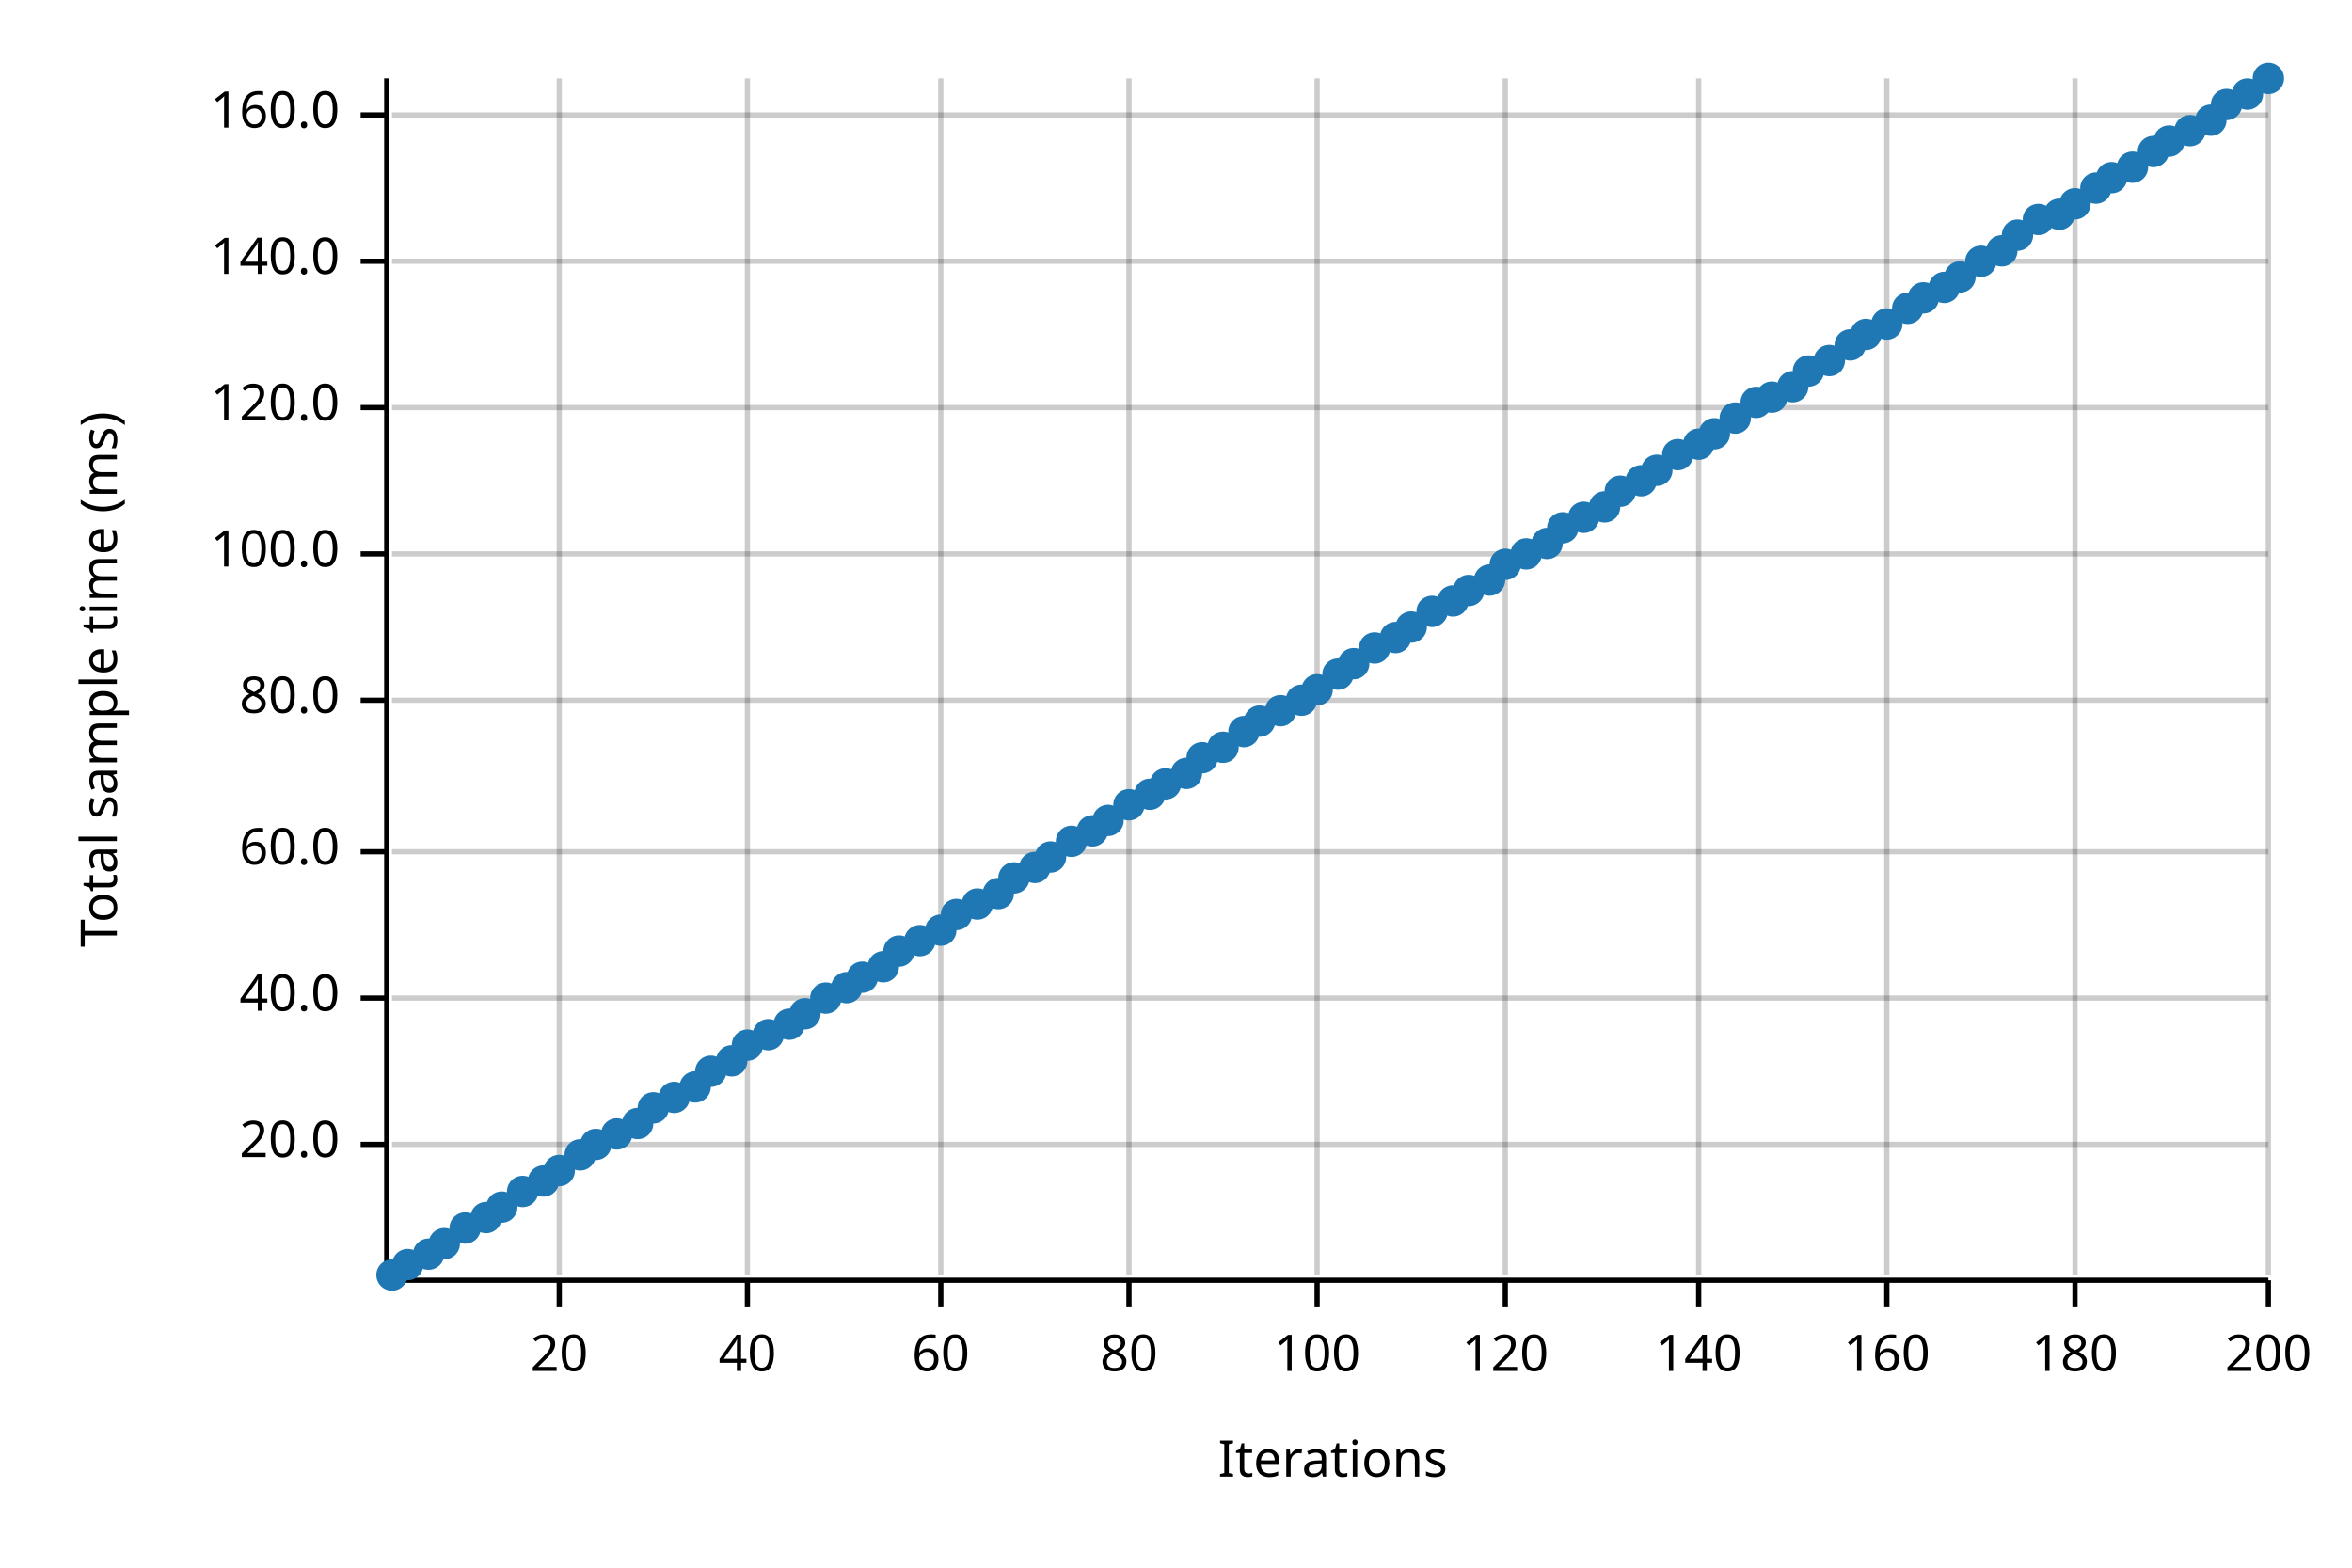
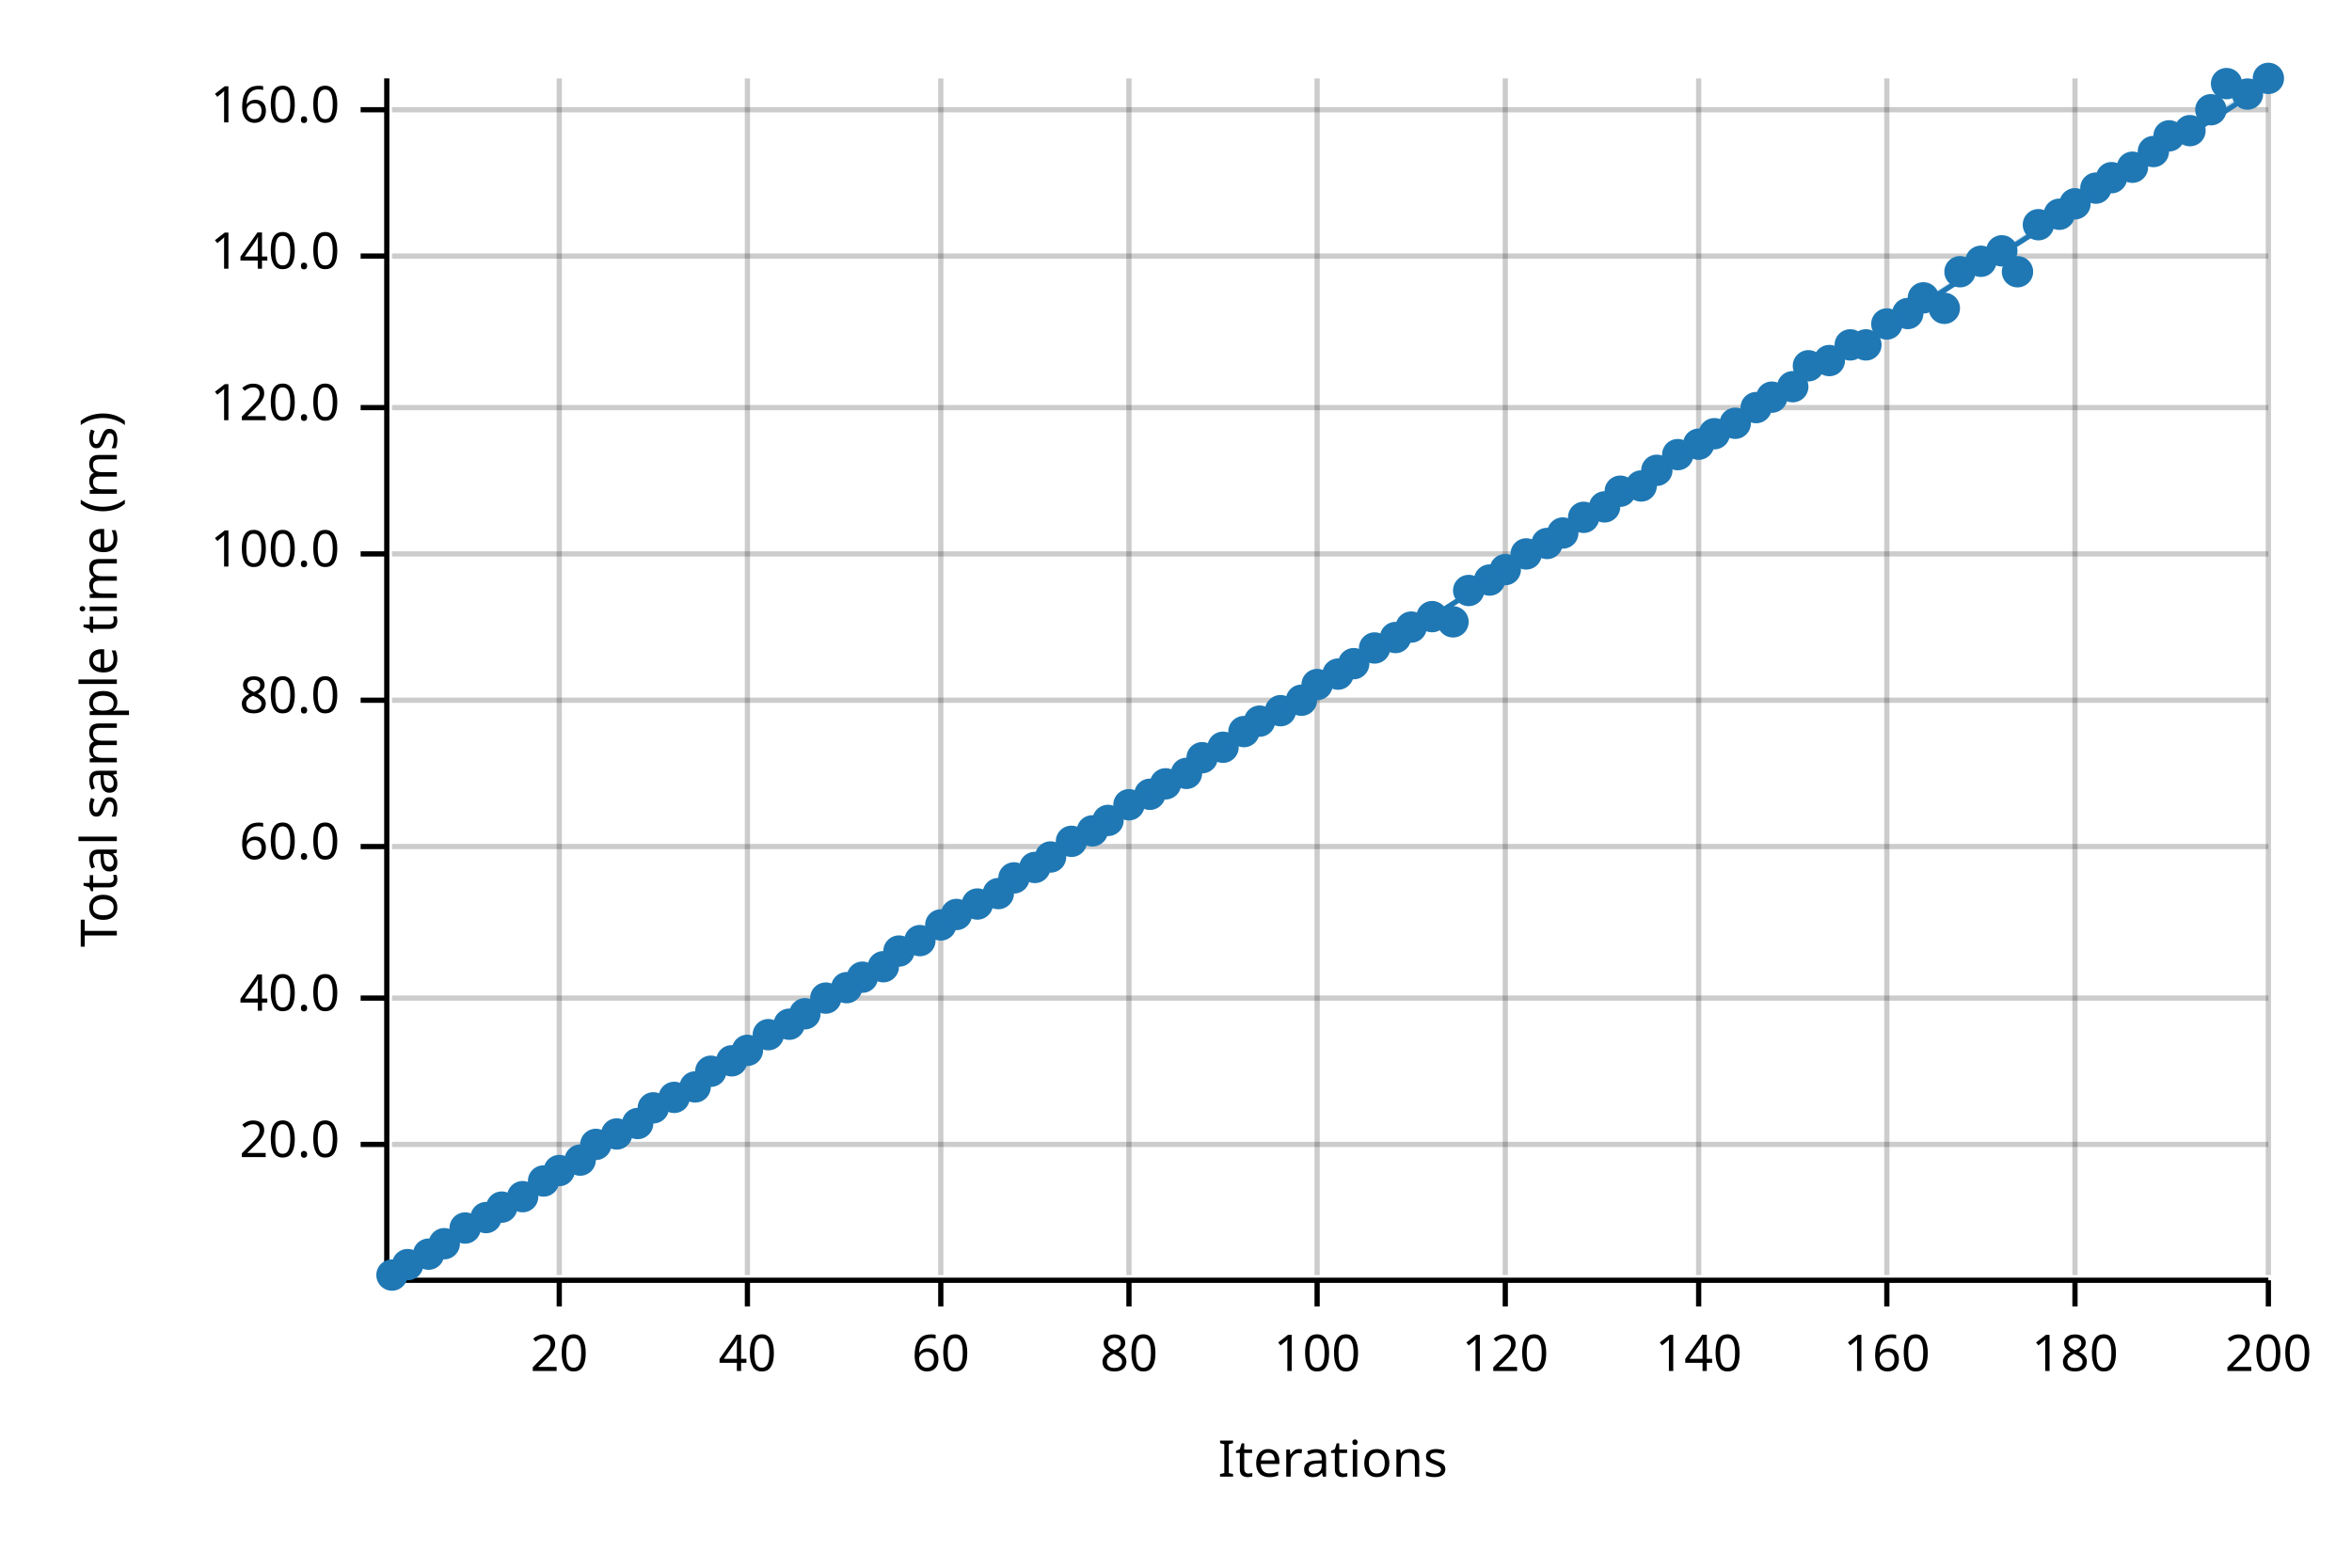
<svg xmlns="http://www.w3.org/2000/svg" width="450" height="300" viewBox="0 0 450 300">
  <text x="15" y="130" dy="0.76em" text-anchor="middle" font-family="sans-serif" font-size="9.677" opacity="1" fill="#000000" transform="rotate(270, 15, 130)">
Total sample time (ms)
</text>
  <text x="255" y="285" dy="-0.5ex" text-anchor="middle" font-family="sans-serif" font-size="9.677" opacity="1" fill="#000000">
Iterations
</text>
  <line opacity="0.2" stroke="#000000" stroke-width="1" x1="107" y1="244" x2="107" y2="15" />
  <line opacity="0.2" stroke="#000000" stroke-width="1" x1="143" y1="244" x2="143" y2="15" />
  <line opacity="0.2" stroke="#000000" stroke-width="1" x1="180" y1="244" x2="180" y2="15" />
  <line opacity="0.2" stroke="#000000" stroke-width="1" x1="216" y1="244" x2="216" y2="15" />
  <line opacity="0.2" stroke="#000000" stroke-width="1" x1="252" y1="244" x2="252" y2="15" />
  <line opacity="0.2" stroke="#000000" stroke-width="1" x1="288" y1="244" x2="288" y2="15" />
  <line opacity="0.2" stroke="#000000" stroke-width="1" x1="325" y1="244" x2="325" y2="15" />
  <line opacity="0.2" stroke="#000000" stroke-width="1" x1="361" y1="244" x2="361" y2="15" />
  <line opacity="0.2" stroke="#000000" stroke-width="1" x1="397" y1="244" x2="397" y2="15" />
  <line opacity="0.2" stroke="#000000" stroke-width="1" x1="434" y1="244" x2="434" y2="15" />
  <line opacity="0.2" stroke="#000000" stroke-width="1" x1="75" y1="219" x2="434" y2="219" />
  <line opacity="0.2" stroke="#000000" stroke-width="1" x1="75" y1="191" x2="434" y2="191" />
-   <line opacity="0.2" stroke="#000000" stroke-width="1" x1="75" y1="163" x2="434" y2="163" />
+   <line opacity="0.2" stroke="#000000" stroke-width="1" x1="75" y1="162" x2="434" y2="162" />
  <line opacity="0.2" stroke="#000000" stroke-width="1" x1="75" y1="134" x2="434" y2="134" />
  <line opacity="0.2" stroke="#000000" stroke-width="1" x1="75" y1="106" x2="434" y2="106" />
  <line opacity="0.2" stroke="#000000" stroke-width="1" x1="75" y1="78" x2="434" y2="78" />
-   <line opacity="0.2" stroke="#000000" stroke-width="1" x1="75" y1="50" x2="434" y2="50" />
-   <line opacity="0.2" stroke="#000000" stroke-width="1" x1="75" y1="22" x2="434" y2="22" />
+   <line opacity="0.2" stroke="#000000" stroke-width="1" x1="75" y1="49" x2="434" y2="49" />
+   <line opacity="0.2" stroke="#000000" stroke-width="1" x1="75" y1="21" x2="434" y2="21" />
  <polyline fill="none" opacity="1" stroke="#000000" stroke-width="1" points="74,15 74,244 " />
  <text x="65" y="219" dy="0.5ex" text-anchor="end" font-family="sans-serif" font-size="9.677" opacity="1" fill="#000000">
20.0
</text>
  <polyline fill="none" opacity="1" stroke="#000000" stroke-width="1" points="69,219 74,219 " />
  <text x="65" y="191" dy="0.5ex" text-anchor="end" font-family="sans-serif" font-size="9.677" opacity="1" fill="#000000">
40.0
</text>
  <polyline fill="none" opacity="1" stroke="#000000" stroke-width="1" points="69,191 74,191 " />
-   <text x="65" y="163" dy="0.5ex" text-anchor="end" font-family="sans-serif" font-size="9.677" opacity="1" fill="#000000">
+   <text x="65" y="162" dy="0.5ex" text-anchor="end" font-family="sans-serif" font-size="9.677" opacity="1" fill="#000000">
60.0
</text>
-   <polyline fill="none" opacity="1" stroke="#000000" stroke-width="1" points="69,163 74,163 " />
+   <polyline fill="none" opacity="1" stroke="#000000" stroke-width="1" points="69,162 74,162 " />
  <text x="65" y="134" dy="0.5ex" text-anchor="end" font-family="sans-serif" font-size="9.677" opacity="1" fill="#000000">
80.0
</text>
  <polyline fill="none" opacity="1" stroke="#000000" stroke-width="1" points="69,134 74,134 " />
  <text x="65" y="106" dy="0.5ex" text-anchor="end" font-family="sans-serif" font-size="9.677" opacity="1" fill="#000000">
100.0
</text>
  <polyline fill="none" opacity="1" stroke="#000000" stroke-width="1" points="69,106 74,106 " />
  <text x="65" y="78" dy="0.5ex" text-anchor="end" font-family="sans-serif" font-size="9.677" opacity="1" fill="#000000">
120.0
</text>
  <polyline fill="none" opacity="1" stroke="#000000" stroke-width="1" points="69,78 74,78 " />
-   <text x="65" y="50" dy="0.5ex" text-anchor="end" font-family="sans-serif" font-size="9.677" opacity="1" fill="#000000">
+   <text x="65" y="49" dy="0.5ex" text-anchor="end" font-family="sans-serif" font-size="9.677" opacity="1" fill="#000000">
140.0
</text>
-   <polyline fill="none" opacity="1" stroke="#000000" stroke-width="1" points="69,50 74,50 " />
-   <text x="65" y="22" dy="0.5ex" text-anchor="end" font-family="sans-serif" font-size="9.677" opacity="1" fill="#000000">
+   <polyline fill="none" opacity="1" stroke="#000000" stroke-width="1" points="69,49 74,49 " />
+   <text x="65" y="21" dy="0.5ex" text-anchor="end" font-family="sans-serif" font-size="9.677" opacity="1" fill="#000000">
160.0
</text>
-   <polyline fill="none" opacity="1" stroke="#000000" stroke-width="1" points="69,22 74,22 " />
+   <polyline fill="none" opacity="1" stroke="#000000" stroke-width="1" points="69,21 74,21 " />
  <polyline fill="none" opacity="1" stroke="#000000" stroke-width="1" points="75,245 434,245 " />
  <text x="107" y="255" dy="0.76em" text-anchor="middle" font-family="sans-serif" font-size="9.677" opacity="1" fill="#000000">
20
</text>
  <polyline fill="none" opacity="1" stroke="#000000" stroke-width="1" points="107,245 107,250 " />
  <text x="143" y="255" dy="0.76em" text-anchor="middle" font-family="sans-serif" font-size="9.677" opacity="1" fill="#000000">
40
</text>
  <polyline fill="none" opacity="1" stroke="#000000" stroke-width="1" points="143,245 143,250 " />
  <text x="180" y="255" dy="0.76em" text-anchor="middle" font-family="sans-serif" font-size="9.677" opacity="1" fill="#000000">
60
</text>
  <polyline fill="none" opacity="1" stroke="#000000" stroke-width="1" points="180,245 180,250 " />
  <text x="216" y="255" dy="0.76em" text-anchor="middle" font-family="sans-serif" font-size="9.677" opacity="1" fill="#000000">
80
</text>
  <polyline fill="none" opacity="1" stroke="#000000" stroke-width="1" points="216,245 216,250 " />
  <text x="252" y="255" dy="0.76em" text-anchor="middle" font-family="sans-serif" font-size="9.677" opacity="1" fill="#000000">
100
</text>
  <polyline fill="none" opacity="1" stroke="#000000" stroke-width="1" points="252,245 252,250 " />
  <text x="288" y="255" dy="0.76em" text-anchor="middle" font-family="sans-serif" font-size="9.677" opacity="1" fill="#000000">
120
</text>
  <polyline fill="none" opacity="1" stroke="#000000" stroke-width="1" points="288,245 288,250 " />
  <text x="325" y="255" dy="0.76em" text-anchor="middle" font-family="sans-serif" font-size="9.677" opacity="1" fill="#000000">
140
</text>
  <polyline fill="none" opacity="1" stroke="#000000" stroke-width="1" points="325,245 325,250 " />
  <text x="361" y="255" dy="0.76em" text-anchor="middle" font-family="sans-serif" font-size="9.677" opacity="1" fill="#000000">
160
</text>
  <polyline fill="none" opacity="1" stroke="#000000" stroke-width="1" points="361,245 361,250 " />
  <text x="397" y="255" dy="0.76em" text-anchor="middle" font-family="sans-serif" font-size="9.677" opacity="1" fill="#000000">
180
</text>
  <polyline fill="none" opacity="1" stroke="#000000" stroke-width="1" points="397,245 397,250 " />
  <text x="434" y="255" dy="0.76em" text-anchor="middle" font-family="sans-serif" font-size="9.677" opacity="1" fill="#000000">
200
</text>
  <polyline fill="none" opacity="1" stroke="#000000" stroke-width="1" points="434,245 434,250 " />
  <circle cx="75" cy="244" r="3" opacity="1" fill="#1F78B4" stroke="none" stroke-width="1" />
  <circle cx="78" cy="242" r="3" opacity="1" fill="#1F78B4" stroke="none" stroke-width="1" />
  <circle cx="82" cy="240" r="3" opacity="1" fill="#1F78B4" stroke="none" stroke-width="1" />
  <circle cx="85" cy="238" r="3" opacity="1" fill="#1F78B4" stroke="none" stroke-width="1" />
  <circle cx="89" cy="235" r="3" opacity="1" fill="#1F78B4" stroke="none" stroke-width="1" />
  <circle cx="93" cy="233" r="3" opacity="1" fill="#1F78B4" stroke="none" stroke-width="1" />
  <circle cx="96" cy="231" r="3" opacity="1" fill="#1F78B4" stroke="none" stroke-width="1" />
-   <circle cx="100" cy="228" r="3" opacity="1" fill="#1F78B4" stroke="none" stroke-width="1" />
+   <circle cx="100" cy="229" r="3" opacity="1" fill="#1F78B4" stroke="none" stroke-width="1" />
  <circle cx="104" cy="226" r="3" opacity="1" fill="#1F78B4" stroke="none" stroke-width="1" />
  <circle cx="107" cy="224" r="3" opacity="1" fill="#1F78B4" stroke="none" stroke-width="1" />
-   <circle cx="111" cy="221" r="3" opacity="1" fill="#1F78B4" stroke="none" stroke-width="1" />
+   <circle cx="111" cy="222" r="3" opacity="1" fill="#1F78B4" stroke="none" stroke-width="1" />
  <circle cx="114" cy="219" r="3" opacity="1" fill="#1F78B4" stroke="none" stroke-width="1" />
  <circle cx="118" cy="217" r="3" opacity="1" fill="#1F78B4" stroke="none" stroke-width="1" />
  <circle cx="122" cy="215" r="3" opacity="1" fill="#1F78B4" stroke="none" stroke-width="1" />
  <circle cx="125" cy="212" r="3" opacity="1" fill="#1F78B4" stroke="none" stroke-width="1" />
  <circle cx="129" cy="210" r="3" opacity="1" fill="#1F78B4" stroke="none" stroke-width="1" />
  <circle cx="133" cy="208" r="3" opacity="1" fill="#1F78B4" stroke="none" stroke-width="1" />
  <circle cx="136" cy="205" r="3" opacity="1" fill="#1F78B4" stroke="none" stroke-width="1" />
  <circle cx="140" cy="203" r="3" opacity="1" fill="#1F78B4" stroke="none" stroke-width="1" />
-   <circle cx="143" cy="200" r="3" opacity="1" fill="#1F78B4" stroke="none" stroke-width="1" />
+   <circle cx="143" cy="201" r="3" opacity="1" fill="#1F78B4" stroke="none" stroke-width="1" />
  <circle cx="147" cy="198" r="3" opacity="1" fill="#1F78B4" stroke="none" stroke-width="1" />
  <circle cx="151" cy="196" r="3" opacity="1" fill="#1F78B4" stroke="none" stroke-width="1" />
  <circle cx="154" cy="194" r="3" opacity="1" fill="#1F78B4" stroke="none" stroke-width="1" />
  <circle cx="158" cy="191" r="3" opacity="1" fill="#1F78B4" stroke="none" stroke-width="1" />
  <circle cx="162" cy="189" r="3" opacity="1" fill="#1F78B4" stroke="none" stroke-width="1" />
  <circle cx="165" cy="187" r="3" opacity="1" fill="#1F78B4" stroke="none" stroke-width="1" />
  <circle cx="169" cy="185" r="3" opacity="1" fill="#1F78B4" stroke="none" stroke-width="1" />
  <circle cx="172" cy="182" r="3" opacity="1" fill="#1F78B4" stroke="none" stroke-width="1" />
  <circle cx="176" cy="180" r="3" opacity="1" fill="#1F78B4" stroke="none" stroke-width="1" />
-   <circle cx="180" cy="178" r="3" opacity="1" fill="#1F78B4" stroke="none" stroke-width="1" />
+   <circle cx="180" cy="177" r="3" opacity="1" fill="#1F78B4" stroke="none" stroke-width="1" />
  <circle cx="183" cy="175" r="3" opacity="1" fill="#1F78B4" stroke="none" stroke-width="1" />
  <circle cx="187" cy="173" r="3" opacity="1" fill="#1F78B4" stroke="none" stroke-width="1" />
  <circle cx="191" cy="171" r="3" opacity="1" fill="#1F78B4" stroke="none" stroke-width="1" />
  <circle cx="194" cy="168" r="3" opacity="1" fill="#1F78B4" stroke="none" stroke-width="1" />
  <circle cx="198" cy="166" r="3" opacity="1" fill="#1F78B4" stroke="none" stroke-width="1" />
  <circle cx="201" cy="164" r="3" opacity="1" fill="#1F78B4" stroke="none" stroke-width="1" />
  <circle cx="205" cy="161" r="3" opacity="1" fill="#1F78B4" stroke="none" stroke-width="1" />
  <circle cx="209" cy="159" r="3" opacity="1" fill="#1F78B4" stroke="none" stroke-width="1" />
  <circle cx="212" cy="157" r="3" opacity="1" fill="#1F78B4" stroke="none" stroke-width="1" />
  <circle cx="216" cy="154" r="3" opacity="1" fill="#1F78B4" stroke="none" stroke-width="1" />
  <circle cx="220" cy="152" r="3" opacity="1" fill="#1F78B4" stroke="none" stroke-width="1" />
  <circle cx="223" cy="150" r="3" opacity="1" fill="#1F78B4" stroke="none" stroke-width="1" />
  <circle cx="227" cy="148" r="3" opacity="1" fill="#1F78B4" stroke="none" stroke-width="1" />
  <circle cx="230" cy="145" r="3" opacity="1" fill="#1F78B4" stroke="none" stroke-width="1" />
  <circle cx="234" cy="143" r="3" opacity="1" fill="#1F78B4" stroke="none" stroke-width="1" />
  <circle cx="238" cy="140" r="3" opacity="1" fill="#1F78B4" stroke="none" stroke-width="1" />
  <circle cx="241" cy="138" r="3" opacity="1" fill="#1F78B4" stroke="none" stroke-width="1" />
  <circle cx="245" cy="136" r="3" opacity="1" fill="#1F78B4" stroke="none" stroke-width="1" />
  <circle cx="249" cy="134" r="3" opacity="1" fill="#1F78B4" stroke="none" stroke-width="1" />
-   <circle cx="252" cy="132" r="3" opacity="1" fill="#1F78B4" stroke="none" stroke-width="1" />
+   <circle cx="252" cy="131" r="3" opacity="1" fill="#1F78B4" stroke="none" stroke-width="1" />
  <circle cx="256" cy="129" r="3" opacity="1" fill="#1F78B4" stroke="none" stroke-width="1" />
  <circle cx="259" cy="127" r="3" opacity="1" fill="#1F78B4" stroke="none" stroke-width="1" />
  <circle cx="263" cy="124" r="3" opacity="1" fill="#1F78B4" stroke="none" stroke-width="1" />
  <circle cx="267" cy="122" r="3" opacity="1" fill="#1F78B4" stroke="none" stroke-width="1" />
  <circle cx="270" cy="120" r="3" opacity="1" fill="#1F78B4" stroke="none" stroke-width="1" />
-   <circle cx="274" cy="117" r="3" opacity="1" fill="#1F78B4" stroke="none" stroke-width="1" />
-   <circle cx="278" cy="115" r="3" opacity="1" fill="#1F78B4" stroke="none" stroke-width="1" />
+   <circle cx="274" cy="118" r="3" opacity="1" fill="#1F78B4" stroke="none" stroke-width="1" />
+   <circle cx="278" cy="119" r="3" opacity="1" fill="#1F78B4" stroke="none" stroke-width="1" />
  <circle cx="281" cy="113" r="3" opacity="1" fill="#1F78B4" stroke="none" stroke-width="1" />
  <circle cx="285" cy="111" r="3" opacity="1" fill="#1F78B4" stroke="none" stroke-width="1" />
-   <circle cx="288" cy="108" r="3" opacity="1" fill="#1F78B4" stroke="none" stroke-width="1" />
+   <circle cx="288" cy="109" r="3" opacity="1" fill="#1F78B4" stroke="none" stroke-width="1" />
  <circle cx="292" cy="106" r="3" opacity="1" fill="#1F78B4" stroke="none" stroke-width="1" />
  <circle cx="296" cy="104" r="3" opacity="1" fill="#1F78B4" stroke="none" stroke-width="1" />
-   <circle cx="299" cy="101" r="3" opacity="1" fill="#1F78B4" stroke="none" stroke-width="1" />
+   <circle cx="299" cy="102" r="3" opacity="1" fill="#1F78B4" stroke="none" stroke-width="1" />
  <circle cx="303" cy="99" r="3" opacity="1" fill="#1F78B4" stroke="none" stroke-width="1" />
  <circle cx="307" cy="97" r="3" opacity="1" fill="#1F78B4" stroke="none" stroke-width="1" />
  <circle cx="310" cy="94" r="3" opacity="1" fill="#1F78B4" stroke="none" stroke-width="1" />
-   <circle cx="314" cy="92" r="3" opacity="1" fill="#1F78B4" stroke="none" stroke-width="1" />
+   <circle cx="314" cy="93" r="3" opacity="1" fill="#1F78B4" stroke="none" stroke-width="1" />
  <circle cx="317" cy="90" r="3" opacity="1" fill="#1F78B4" stroke="none" stroke-width="1" />
  <circle cx="321" cy="87" r="3" opacity="1" fill="#1F78B4" stroke="none" stroke-width="1" />
  <circle cx="325" cy="85" r="3" opacity="1" fill="#1F78B4" stroke="none" stroke-width="1" />
  <circle cx="328" cy="83" r="3" opacity="1" fill="#1F78B4" stroke="none" stroke-width="1" />
-   <circle cx="332" cy="80" r="3" opacity="1" fill="#1F78B4" stroke="none" stroke-width="1" />
-   <circle cx="336" cy="77" r="3" opacity="1" fill="#1F78B4" stroke="none" stroke-width="1" />
+   <circle cx="332" cy="81" r="3" opacity="1" fill="#1F78B4" stroke="none" stroke-width="1" />
+   <circle cx="336" cy="78" r="3" opacity="1" fill="#1F78B4" stroke="none" stroke-width="1" />
  <circle cx="339" cy="76" r="3" opacity="1" fill="#1F78B4" stroke="none" stroke-width="1" />
  <circle cx="343" cy="74" r="3" opacity="1" fill="#1F78B4" stroke="none" stroke-width="1" />
-   <circle cx="346" cy="71" r="3" opacity="1" fill="#1F78B4" stroke="none" stroke-width="1" />
+   <circle cx="346" cy="70" r="3" opacity="1" fill="#1F78B4" stroke="none" stroke-width="1" />
  <circle cx="350" cy="69" r="3" opacity="1" fill="#1F78B4" stroke="none" stroke-width="1" />
  <circle cx="354" cy="66" r="3" opacity="1" fill="#1F78B4" stroke="none" stroke-width="1" />
-   <circle cx="357" cy="64" r="3" opacity="1" fill="#1F78B4" stroke="none" stroke-width="1" />
+   <circle cx="357" cy="66" r="3" opacity="1" fill="#1F78B4" stroke="none" stroke-width="1" />
  <circle cx="361" cy="62" r="3" opacity="1" fill="#1F78B4" stroke="none" stroke-width="1" />
-   <circle cx="365" cy="59" r="3" opacity="1" fill="#1F78B4" stroke="none" stroke-width="1" />
+   <circle cx="365" cy="60" r="3" opacity="1" fill="#1F78B4" stroke="none" stroke-width="1" />
  <circle cx="368" cy="57" r="3" opacity="1" fill="#1F78B4" stroke="none" stroke-width="1" />
-   <circle cx="372" cy="55" r="3" opacity="1" fill="#1F78B4" stroke="none" stroke-width="1" />
-   <circle cx="375" cy="53" r="3" opacity="1" fill="#1F78B4" stroke="none" stroke-width="1" />
+   <circle cx="372" cy="59" r="3" opacity="1" fill="#1F78B4" stroke="none" stroke-width="1" />
+   <circle cx="375" cy="52" r="3" opacity="1" fill="#1F78B4" stroke="none" stroke-width="1" />
  <circle cx="379" cy="50" r="3" opacity="1" fill="#1F78B4" stroke="none" stroke-width="1" />
  <circle cx="383" cy="48" r="3" opacity="1" fill="#1F78B4" stroke="none" stroke-width="1" />
-   <circle cx="386" cy="45" r="3" opacity="1" fill="#1F78B4" stroke="none" stroke-width="1" />
-   <circle cx="390" cy="42" r="3" opacity="1" fill="#1F78B4" stroke="none" stroke-width="1" />
+   <circle cx="386" cy="52" r="3" opacity="1" fill="#1F78B4" stroke="none" stroke-width="1" />
+   <circle cx="390" cy="43" r="3" opacity="1" fill="#1F78B4" stroke="none" stroke-width="1" />
  <circle cx="394" cy="41" r="3" opacity="1" fill="#1F78B4" stroke="none" stroke-width="1" />
  <circle cx="397" cy="39" r="3" opacity="1" fill="#1F78B4" stroke="none" stroke-width="1" />
  <circle cx="401" cy="36" r="3" opacity="1" fill="#1F78B4" stroke="none" stroke-width="1" />
  <circle cx="404" cy="34" r="3" opacity="1" fill="#1F78B4" stroke="none" stroke-width="1" />
  <circle cx="408" cy="32" r="3" opacity="1" fill="#1F78B4" stroke="none" stroke-width="1" />
  <circle cx="412" cy="29" r="3" opacity="1" fill="#1F78B4" stroke="none" stroke-width="1" />
-   <circle cx="415" cy="27" r="3" opacity="1" fill="#1F78B4" stroke="none" stroke-width="1" />
+   <circle cx="415" cy="26" r="3" opacity="1" fill="#1F78B4" stroke="none" stroke-width="1" />
  <circle cx="419" cy="25" r="3" opacity="1" fill="#1F78B4" stroke="none" stroke-width="1" />
-   <circle cx="423" cy="23" r="3" opacity="1" fill="#1F78B4" stroke="none" stroke-width="1" />
-   <circle cx="426" cy="20" r="3" opacity="1" fill="#1F78B4" stroke="none" stroke-width="1" />
+   <circle cx="423" cy="21" r="3" opacity="1" fill="#1F78B4" stroke="none" stroke-width="1" />
+   <circle cx="426" cy="16" r="3" opacity="1" fill="#1F78B4" stroke="none" stroke-width="1" />
  <circle cx="430" cy="18" r="3" opacity="1" fill="#1F78B4" stroke="none" stroke-width="1" />
  <circle cx="434" cy="15" r="3" opacity="1" fill="#1F78B4" stroke="none" stroke-width="1" />
-   <polyline fill="none" opacity="1" stroke="#1F78B4" stroke-width="1" points="75,245 434,15 " />
+   <polyline fill="none" opacity="1" stroke="#1F78B4" stroke-width="1" points="75,245 434,16 " />
  <polygon opacity="0.25" fill="#1F78B4" points="75,245 434,16 434,15 " />
</svg>
